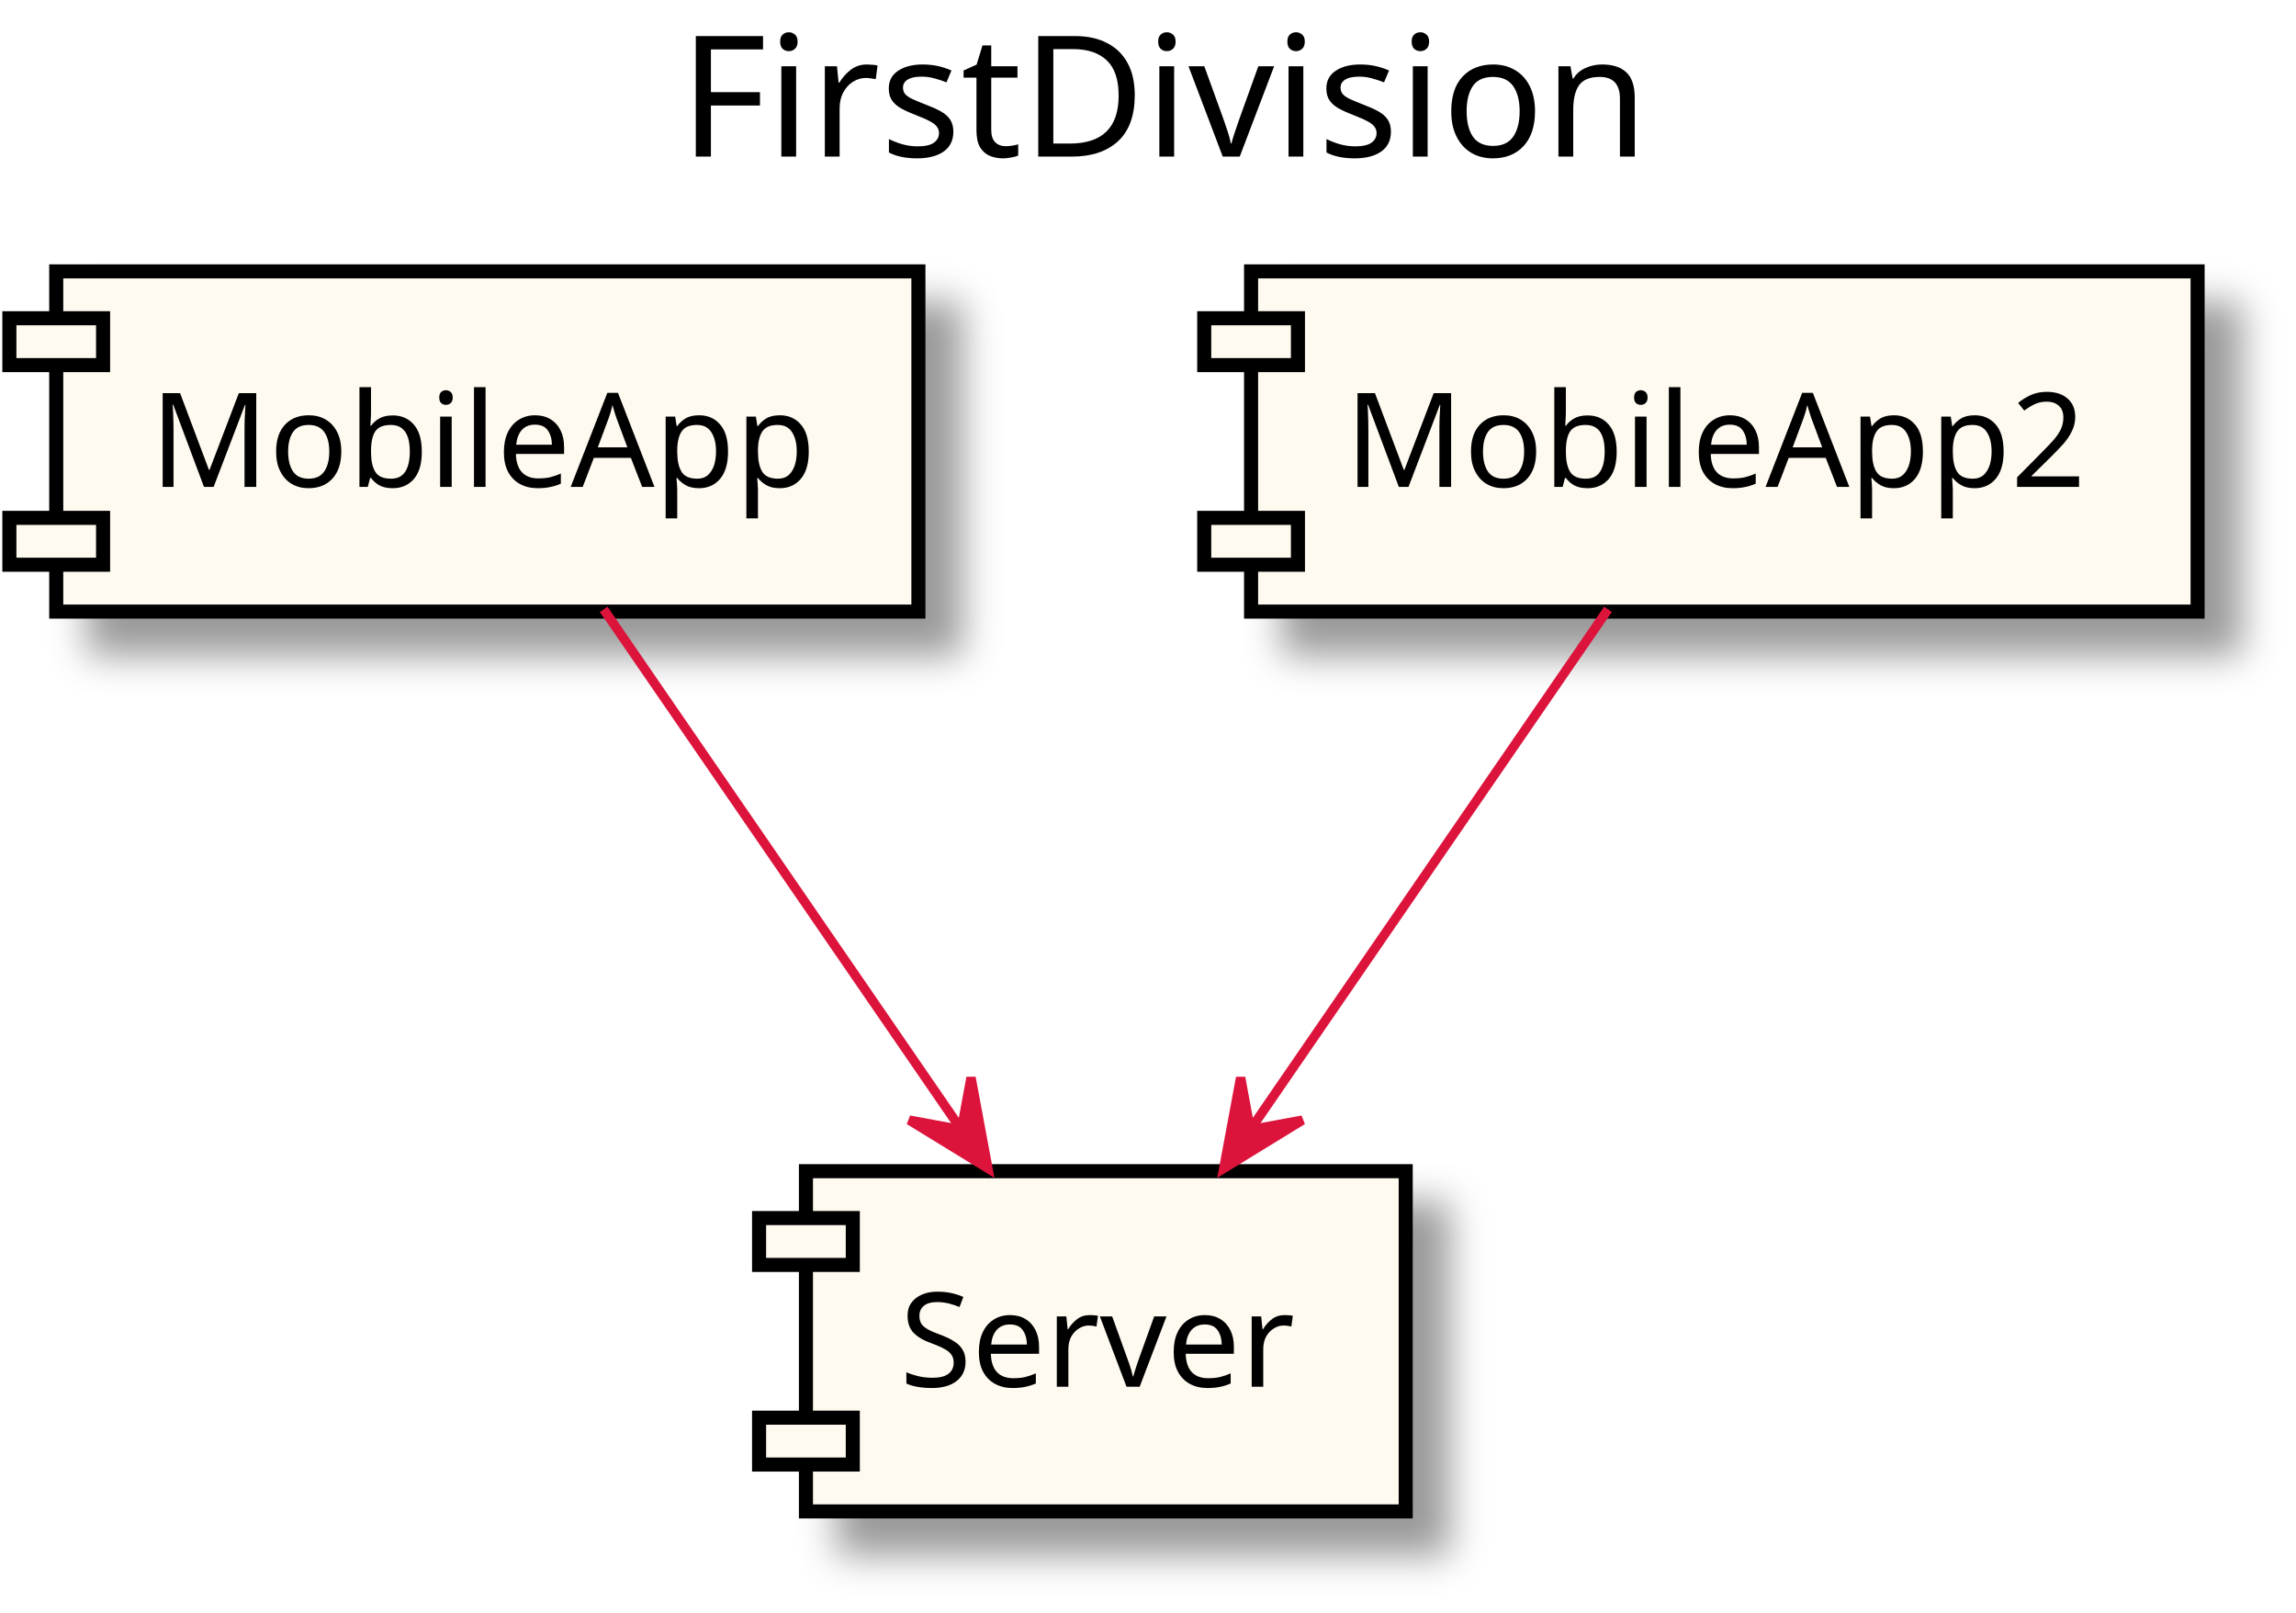
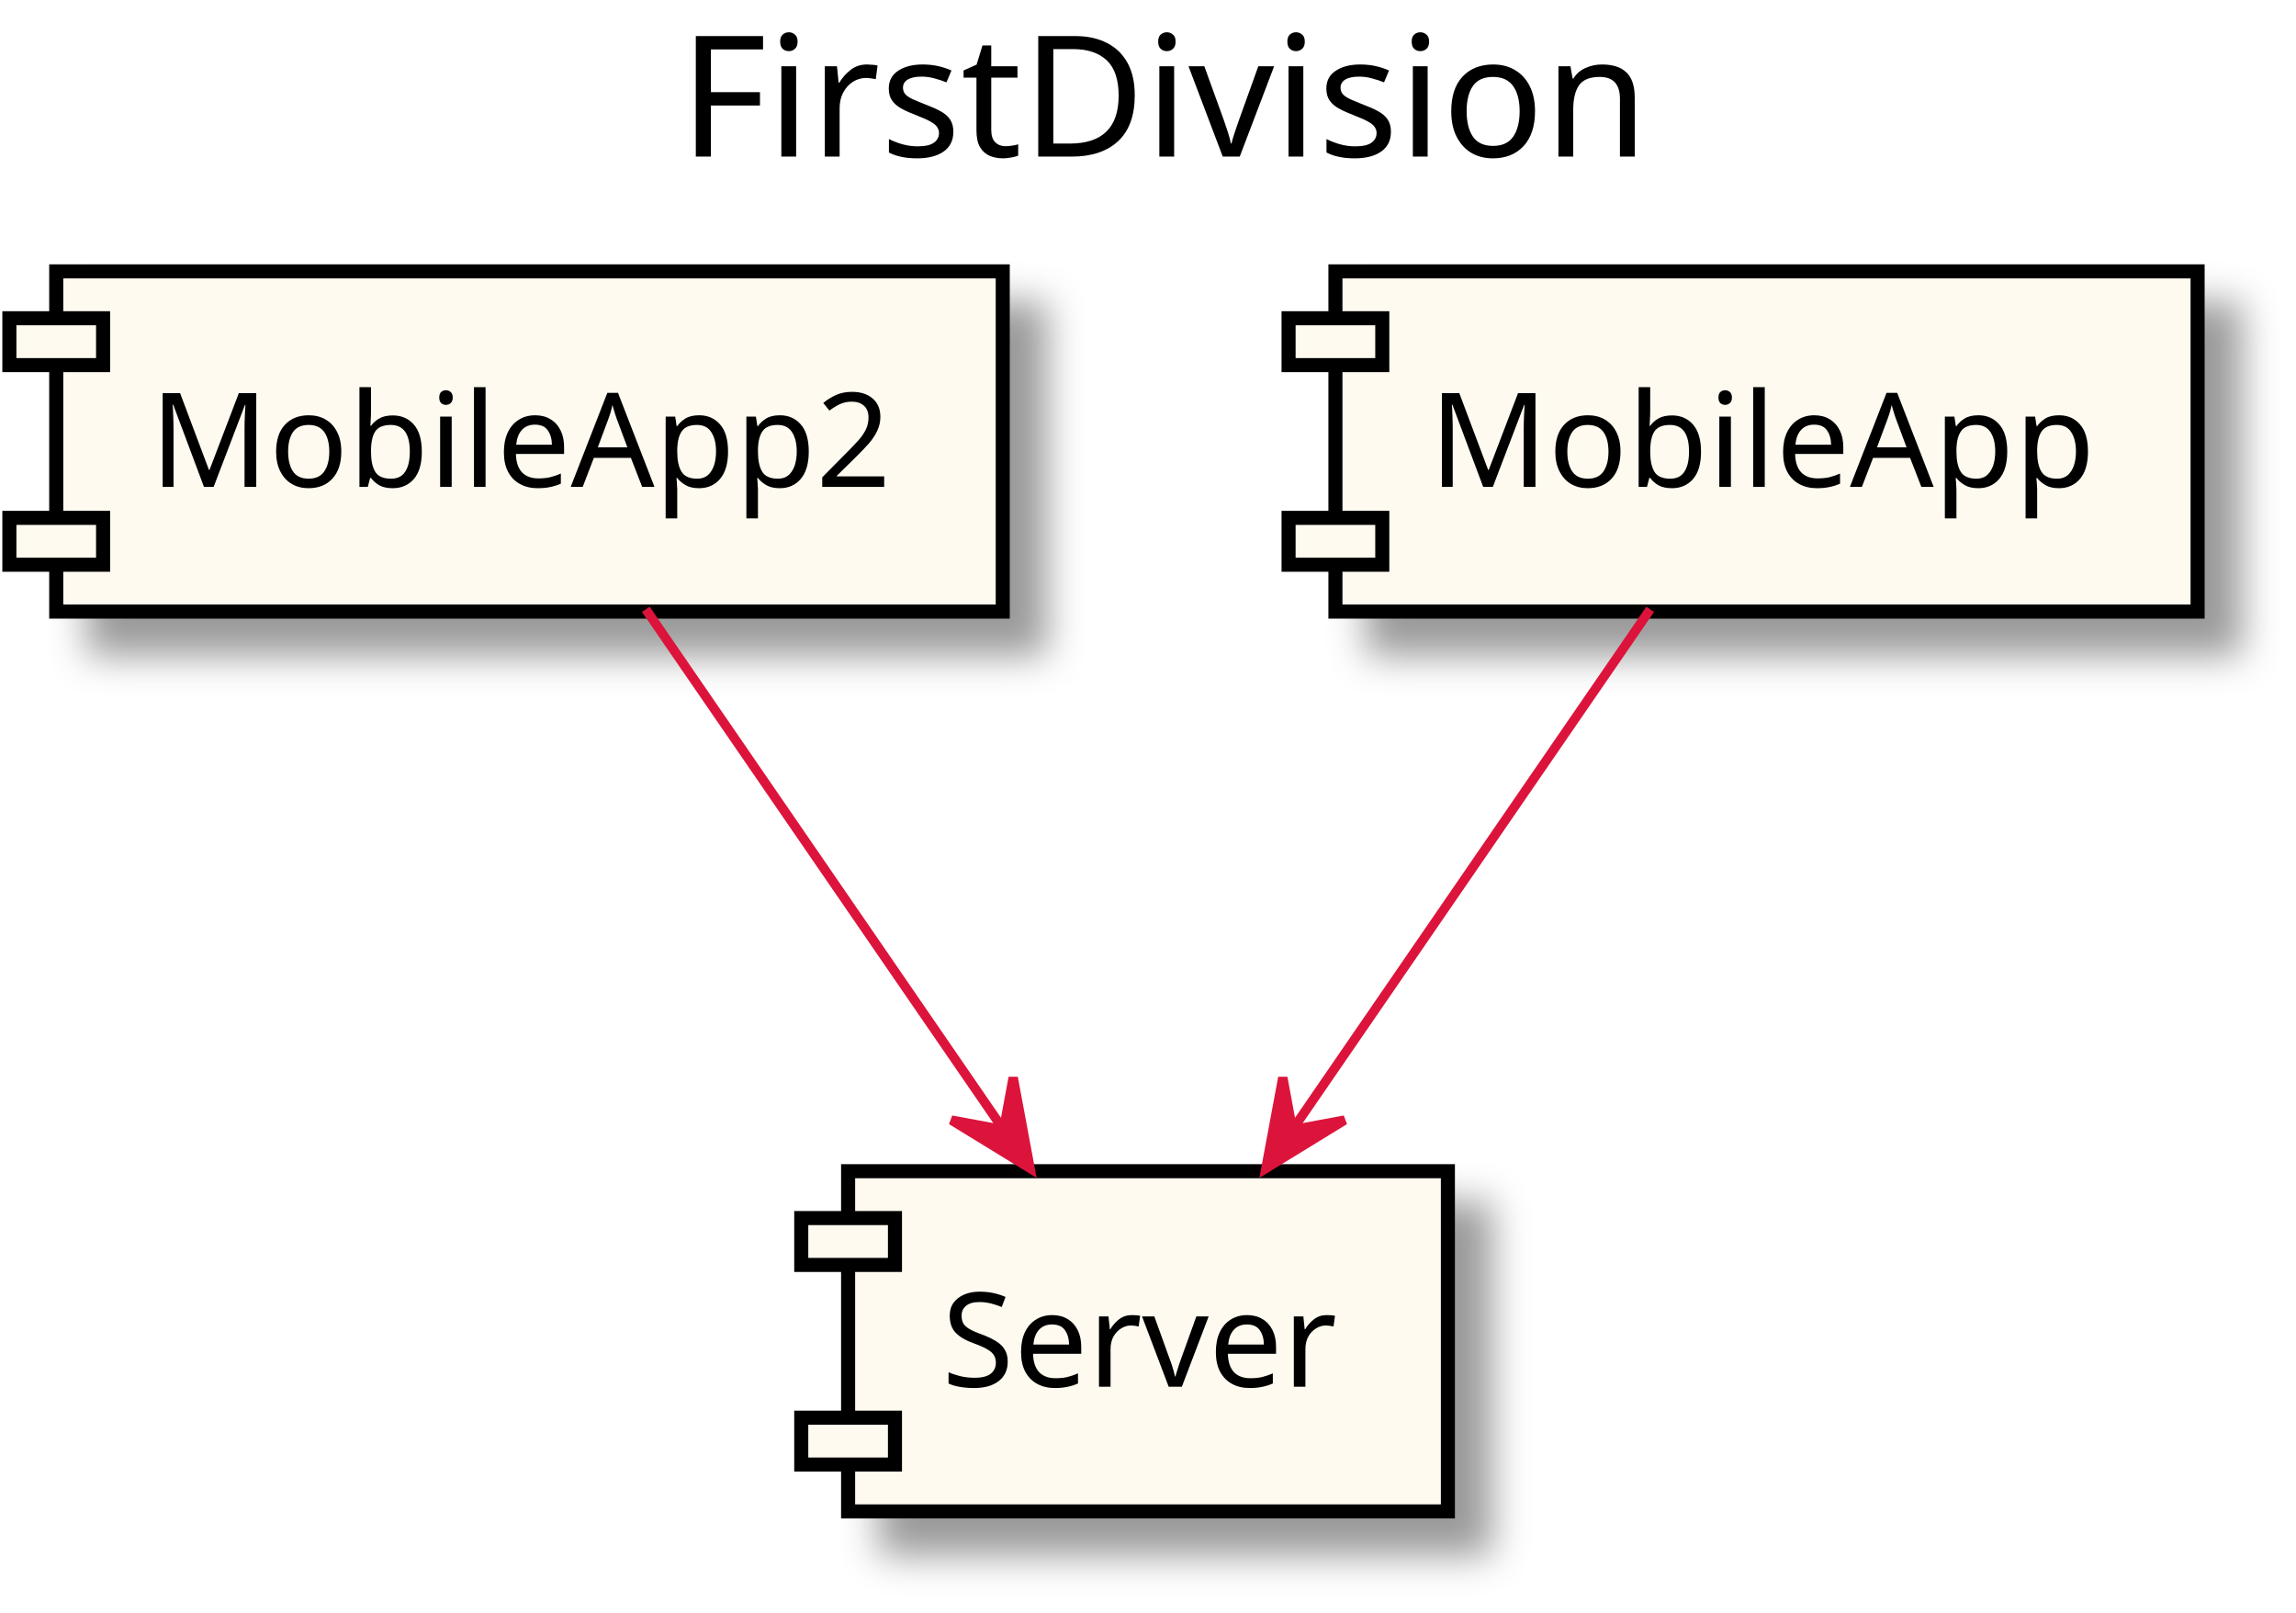
<svg xmlns="http://www.w3.org/2000/svg" contentScriptType="application/ecmascript" contentStyleType="text/css" height="172px" preserveAspectRatio="none" style="width:245px;height:172px;" version="1.1" viewBox="0 0 245 172" width="245px" zoomAndPan="magnify">
  <defs>
-     <filter height="300%" id="f5vyh3nowgeaa" width="300%" x="-1" y="-1">
+     <filter height="300%" id="f1v4s9xj85xdz0" width="300%" x="-1" y="-1">
      <feGaussianBlur result="blurOut" stdDeviation="2.0" />
      <feColorMatrix in="blurOut" result="blurOut2" type="matrix" values="0 0 0 0 0 0 0 0 0 0 0 0 0 0 0 0 0 0 .4 0" />
      <feOffset dx="4.0" dy="4.0" in="blurOut2" result="blurOut3" />
      <feBlend in="SourceGraphic" in2="blurOut3" mode="normal" />
    </filter>
  </defs>
  <g>
    <text fill="#000000" font-family="sans-serif" font-size="18" lengthAdjust="spacingAndGlyphs" textLength="108" x="72.5" y="16.708">FirstDivision</text>
-     <rect fill="#FFFAF0" filter="url(#f5vyh3nowgeaa)" height="36.297" style="stroke: #000000; stroke-width: 1.5;" width="92" x="6" y="28.953" />
+     <rect fill="#FFFAF0" filter="url(#f1v4s9xj85xdz0)" height="36.297" style="stroke: #000000; stroke-width: 1.5;" width="101" x="6" y="28.953" />
    <rect fill="#FFFAF0" height="5" style="stroke: #000000; stroke-width: 1.5;" width="10" x="1" y="33.953" />
    <rect fill="#FFFAF0" height="5" style="stroke: #000000; stroke-width: 1.5;" width="10" x="1" y="55.25" />
-     <text fill="#000000" font-family="sans-serif" font-size="14" lengthAdjust="spacingAndGlyphs" textLength="72" x="16" y="51.948">MobileApp</text>
-     <rect fill="#FFFAF0" filter="url(#f5vyh3nowgeaa)" height="36.297" style="stroke: #000000; stroke-width: 1.5;" width="64" x="86" y="124.953" />
-     <rect fill="#FFFAF0" height="5" style="stroke: #000000; stroke-width: 1.5;" width="10" x="81" y="129.953" />
-     <rect fill="#FFFAF0" height="5" style="stroke: #000000; stroke-width: 1.5;" width="10" x="81" y="151.25" />
-     <text fill="#000000" font-family="sans-serif" font-size="14" lengthAdjust="spacingAndGlyphs" textLength="44" x="96" y="147.948">Server</text>
-     <rect fill="#FFFAF0" filter="url(#f5vyh3nowgeaa)" height="36.297" style="stroke: #000000; stroke-width: 1.5;" width="101" x="133.5" y="28.953" />
-     <rect fill="#FFFAF0" height="5" style="stroke: #000000; stroke-width: 1.5;" width="10" x="128.5" y="33.953" />
-     <rect fill="#FFFAF0" height="5" style="stroke: #000000; stroke-width: 1.5;" width="10" x="128.5" y="55.25" />
-     <text fill="#000000" font-family="sans-serif" font-size="14" lengthAdjust="spacingAndGlyphs" textLength="81" x="143.5" y="51.948">MobileApp2</text>
-     <path d="M64.414,65.01 C75.223,80.732 90.938,103.591 102.557,120.491 " fill="none" id="_0-&gt;_1" style="stroke: #DC143C; stroke-width: 1.0;" />
-     <polygon fill="#DC143C" points="105.417,124.651,103.615,114.968,102.585,120.531,97.022,119.501,105.417,124.651" style="stroke: #DC143C; stroke-width: 1.0;" />
-     <path d="M171.586,65.01 C160.777,80.732 145.062,103.591 133.443,120.491 " fill="none" id="_2-&gt;_1" style="stroke: #DC143C; stroke-width: 1.0;" />
-     <polygon fill="#DC143C" points="130.583,124.651,138.978,119.501,133.416,120.531,132.385,114.968,130.583,124.651" style="stroke: #DC143C; stroke-width: 1.0;" />
+     <text fill="#000000" font-family="sans-serif" font-size="14" lengthAdjust="spacingAndGlyphs" textLength="81" x="16" y="51.948">MobileApp2</text>
+     <rect fill="#FFFAF0" filter="url(#f1v4s9xj85xdz0)" height="36.297" style="stroke: #000000; stroke-width: 1.5;" width="64" x="90.5" y="124.953" />
+     <rect fill="#FFFAF0" height="5" style="stroke: #000000; stroke-width: 1.5;" width="10" x="85.5" y="129.953" />
+     <rect fill="#FFFAF0" height="5" style="stroke: #000000; stroke-width: 1.5;" width="10" x="85.5" y="151.25" />
+     <text fill="#000000" font-family="sans-serif" font-size="14" lengthAdjust="spacingAndGlyphs" textLength="44" x="100.5" y="147.948">Server</text>
+     <rect fill="#FFFAF0" filter="url(#f1v4s9xj85xdz0)" height="36.297" style="stroke: #000000; stroke-width: 1.5;" width="92" x="142.5" y="28.953" />
+     <rect fill="#FFFAF0" height="5" style="stroke: #000000; stroke-width: 1.5;" width="10" x="137.5" y="33.953" />
+     <rect fill="#FFFAF0" height="5" style="stroke: #000000; stroke-width: 1.5;" width="10" x="137.5" y="55.25" />
+     <text fill="#000000" font-family="sans-serif" font-size="14" lengthAdjust="spacingAndGlyphs" textLength="72" x="152.5" y="51.948">MobileApp</text>
+     <path d="M68.914,65.01 C79.723,80.732 95.438,103.591 107.057,120.491 " fill="none" id="_0-&gt;_1" style="stroke: #DC143C; stroke-width: 1.0;" />
+     <polygon fill="#DC143C" points="109.917,124.651,108.115,114.968,107.085,120.531,101.522,119.501,109.917,124.651" style="stroke: #DC143C; stroke-width: 1.0;" />
+     <path d="M176.086,65.01 C165.277,80.732 149.562,103.591 137.943,120.491 " fill="none" id="_2-&gt;_1" style="stroke: #DC143C; stroke-width: 1.0;" />
+     <polygon fill="#DC143C" points="135.083,124.651,143.478,119.501,137.916,120.531,136.885,114.968,135.083,124.651" style="stroke: #DC143C; stroke-width: 1.0;" />
  </g>
</svg>
